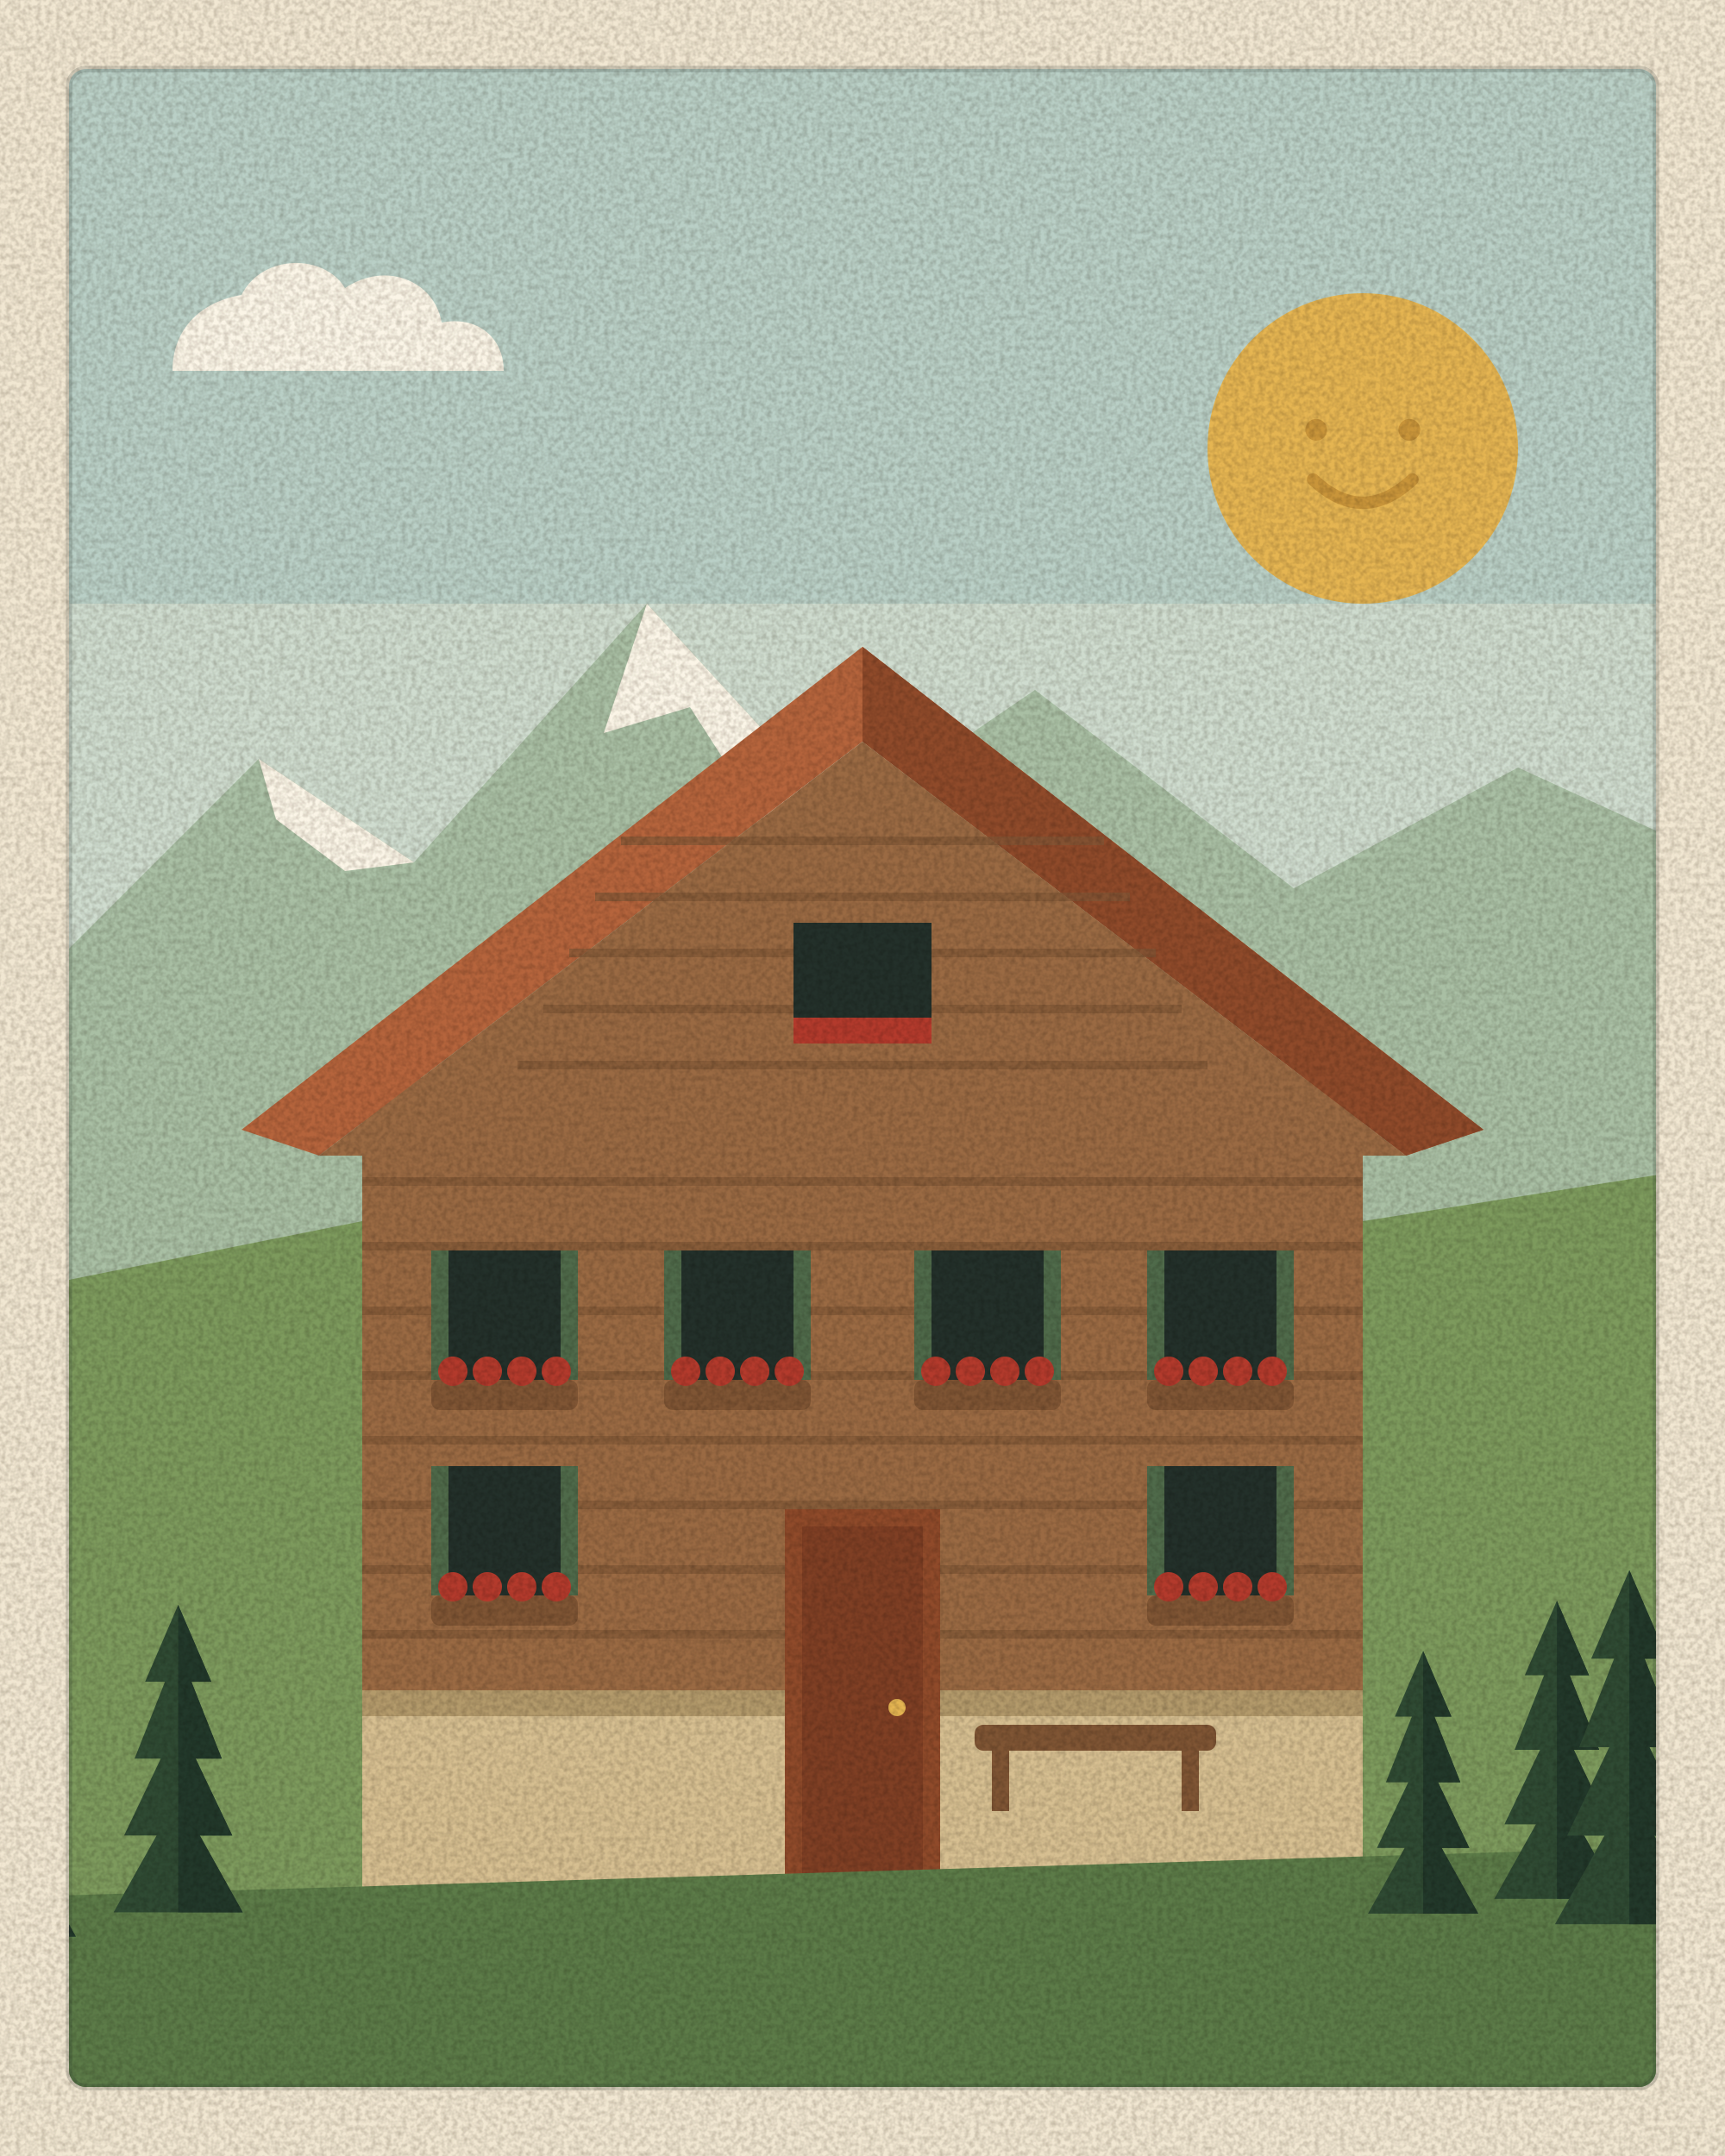
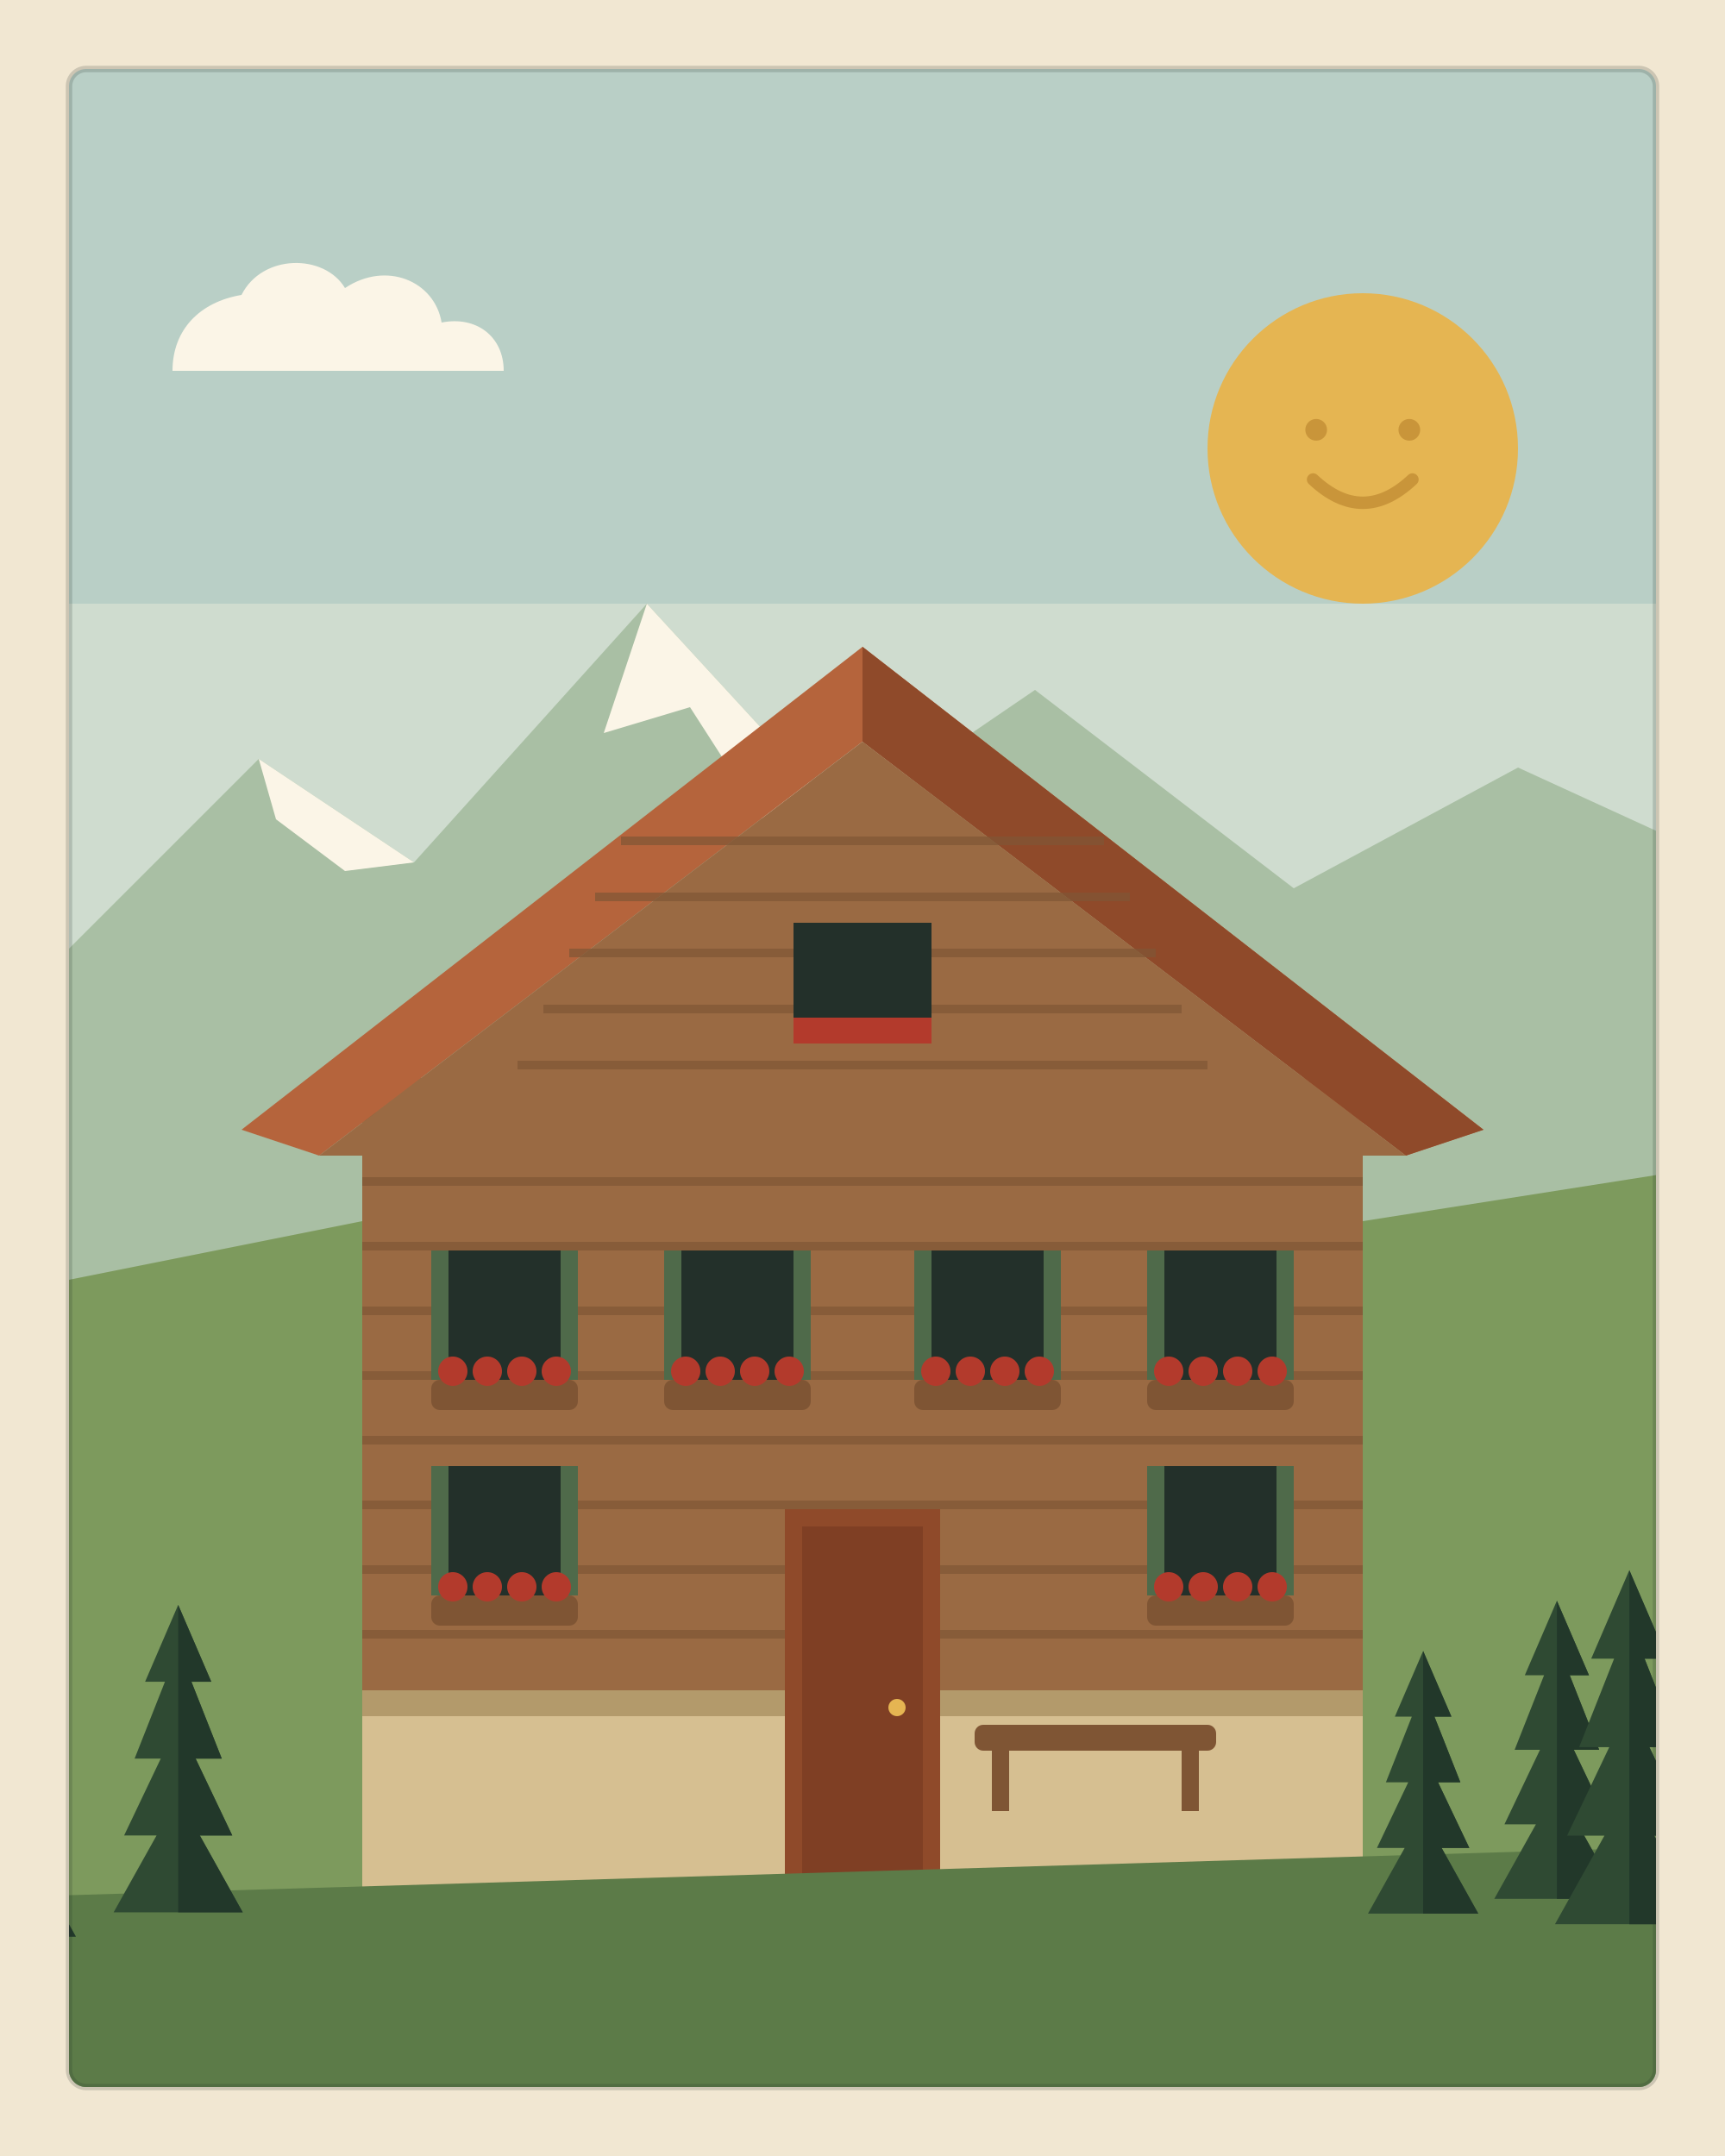
<svg xmlns="http://www.w3.org/2000/svg" preserveAspectRatio="xMidYMid slice" class="sp-art" viewBox="0 0 400 500" role="img" aria-label="A chalet with flower boxes as a vintage Swiss poster">
  <defs>
    <filter id="v-chalet-grain" x="0" y="0" width="100%" height="100%">
      <feTurbulence type="fractalNoise" baseFrequency=".85" numOctaves="2" seed="4" stitchTiles="stitch" />
      <feColorMatrix type="matrix" values="0 0 0 0 .14  0 0 0 0 .12  0 0 0 0 .09  0 0 0 .55 -.18" />
    </filter>
    <clipPath id="v-chalet-clip">
      <rect x="16" y="16" width="368" height="468" rx="4" />
    </clipPath>
  </defs>
  <rect width="400" height="500" fill="#f1e7d2" />
  <g clip-path="url(#v-chalet-clip)">
    <rect width="400" height="500" fill="#b9cfc6" />
    <rect y="140" width="400" height="360" fill="#cfdccf" />
    <rect y="230" width="400" height="270" fill="#e6e2cf" />
    <circle cx="316" cy="104" r="36" fill="#e5b552" />
    <circle cx="305.2" cy="99.68" r="2.52" fill="#c9953a" />
    <circle cx="326.8" cy="99.68" r="2.52" fill="#c9953a" />
    <path d="M304.48 111.2q11.52 10.8 23.04 0" fill="none" stroke="#c9953a" stroke-width="2.88" stroke-linecap="round" />
    <path transform="translate(40 70) scale(0.8)" d="M0 20h96c0-10-8-16-18-14-2-12-16-18-28-10-6-10-24-10-30 2C8 0 0 8 0 20z" fill="#fbf5e7" />
    <polygon points="0,236 60,176 96,200 150,140 196,190 240,160 300,206 352,178 400,200 400,320 0,320" fill="#a9bfa4" />
    <polygon points="150,140 196,190 178,192 160,164 140,170" fill="#fbf5e7" />
    <polygon points="60,176 96,200 80,202 64,190" fill="#fbf5e7" />
    <polygon points="0,300 120,276 260,292 400,270 400,500 0,500" fill="#7d9a5d" />
    <rect x="84" y="250" width="232" height="190" fill="#9a6a43" />
    <rect x="84" y="258" width="232" height="2" fill="#7f5534" opacity=".7" />
    <rect x="84" y="273" width="232" height="2" fill="#7f5534" opacity=".7" />
    <rect x="84" y="288" width="232" height="2" fill="#7f5534" opacity=".7" />
    <rect x="84" y="303" width="232" height="2" fill="#7f5534" opacity=".7" />
    <rect x="84" y="318" width="232" height="2" fill="#7f5534" opacity=".7" />
    <rect x="84" y="333" width="232" height="2" fill="#7f5534" opacity=".7" />
    <rect x="84" y="348" width="232" height="2" fill="#7f5534" opacity=".7" />
    <rect x="84" y="363" width="232" height="2" fill="#7f5534" opacity=".7" />
    <rect x="84" y="378" width="232" height="2" fill="#7f5534" opacity=".7" />
    <rect x="84" y="393" width="232" height="2" fill="#7f5534" opacity=".7" />
    <rect x="84" y="408" width="232" height="2" fill="#7f5534" opacity=".7" />
    <rect x="84" y="423" width="232" height="2" fill="#7f5534" opacity=".7" />
    <rect x="84" y="392" width="232" height="48" fill="#d6bf91" />
    <rect x="84" y="392" width="232" height="6" fill="#b39a6b" />
    <polygon points="56,262 200,150 344,262 326,268 200,172 74,268" fill="#b5643c" />
    <polygon points="200,150 344,262 326,268 200,172" fill="#8f4a2a" />
    <polygon points="74,268 200,172 326,268" fill="#9a6a43" />
    <rect x="120" y="246" width="160" height="2" fill="#7f5534" opacity=".7" />
    <rect x="126" y="233" width="148" height="2" fill="#7f5534" opacity=".7" />
    <rect x="132" y="220" width="136" height="2" fill="#7f5534" opacity=".7" />
    <rect x="138" y="207" width="124" height="2" fill="#7f5534" opacity=".7" />
    <rect x="144" y="194" width="112" height="2" fill="#7f5534" opacity=".7" />
    <rect x="184" y="214" width="32" height="26" fill="#23302a" />
    <rect x="184" y="236" width="32" height="6" fill="#b33a2c" />
    <rect x="104" y="290" width="26" height="30" fill="#23302a" />
    <rect x="100" y="290" width="4" height="30" fill="#4f6a4a" />
    <rect x="130" y="290" width="4" height="30" fill="#4f6a4a" />
    <rect x="100" y="320" width="34" height="7" rx="2" fill="#7f5534" />
    <circle cx="105" cy="318" r="3.4" fill="#b33a2c" />
    <circle cx="113" cy="318" r="3.4" fill="#b33a2c" />
    <circle cx="121" cy="318" r="3.4" fill="#b33a2c" />
    <circle cx="129" cy="318" r="3.4" fill="#b33a2c" />
    <rect x="158" y="290" width="26" height="30" fill="#23302a" />
    <rect x="154" y="290" width="4" height="30" fill="#4f6a4a" />
    <rect x="184" y="290" width="4" height="30" fill="#4f6a4a" />
    <rect x="154" y="320" width="34" height="7" rx="2" fill="#7f5534" />
    <circle cx="159" cy="318" r="3.4" fill="#b33a2c" />
    <circle cx="167" cy="318" r="3.4" fill="#b33a2c" />
    <circle cx="175" cy="318" r="3.4" fill="#b33a2c" />
    <circle cx="183" cy="318" r="3.4" fill="#b33a2c" />
    <rect x="216" y="290" width="26" height="30" fill="#23302a" />
    <rect x="212" y="290" width="4" height="30" fill="#4f6a4a" />
    <rect x="242" y="290" width="4" height="30" fill="#4f6a4a" />
    <rect x="212" y="320" width="34" height="7" rx="2" fill="#7f5534" />
    <circle cx="217" cy="318" r="3.4" fill="#b33a2c" />
    <circle cx="225" cy="318" r="3.4" fill="#b33a2c" />
    <circle cx="233" cy="318" r="3.4" fill="#b33a2c" />
    <circle cx="241" cy="318" r="3.4" fill="#b33a2c" />
    <rect x="270" y="290" width="26" height="30" fill="#23302a" />
    <rect x="266" y="290" width="4" height="30" fill="#4f6a4a" />
    <rect x="296" y="290" width="4" height="30" fill="#4f6a4a" />
    <rect x="266" y="320" width="34" height="7" rx="2" fill="#7f5534" />
    <circle cx="271" cy="318" r="3.4" fill="#b33a2c" />
    <circle cx="279" cy="318" r="3.4" fill="#b33a2c" />
    <circle cx="287" cy="318" r="3.4" fill="#b33a2c" />
    <circle cx="295" cy="318" r="3.4" fill="#b33a2c" />
    <rect x="104" y="340" width="26" height="30" fill="#23302a" />
    <rect x="100" y="340" width="4" height="30" fill="#4f6a4a" />
    <rect x="130" y="340" width="4" height="30" fill="#4f6a4a" />
    <rect x="100" y="370" width="34" height="7" rx="2" fill="#7f5534" />
    <circle cx="105" cy="368" r="3.4" fill="#b33a2c" />
    <circle cx="113" cy="368" r="3.4" fill="#b33a2c" />
    <circle cx="121" cy="368" r="3.4" fill="#b33a2c" />
    <circle cx="129" cy="368" r="3.4" fill="#b33a2c" />
    <rect x="270" y="340" width="26" height="30" fill="#23302a" />
    <rect x="266" y="340" width="4" height="30" fill="#4f6a4a" />
    <rect x="296" y="340" width="4" height="30" fill="#4f6a4a" />
    <rect x="266" y="370" width="34" height="7" rx="2" fill="#7f5534" />
    <circle cx="271" cy="368" r="3.4" fill="#b33a2c" />
    <circle cx="279" cy="368" r="3.4" fill="#b33a2c" />
    <circle cx="287" cy="368" r="3.4" fill="#b33a2c" />
    <circle cx="295" cy="368" r="3.4" fill="#b33a2c" />
    <rect x="182" y="350" width="36" height="90" fill="#8f4a2a" />
    <rect x="186" y="354" width="28" height="82" fill="#7f3f24" />
    <circle cx="208" cy="396" r="2" fill="#e5b552" />
    <rect x="226" y="400" width="56" height="6" rx="2" fill="#7f5534" />
    <rect x="230" y="406" width="4" height="14" fill="#7f5534" />
    <rect x="274" y="406" width="4" height="14" fill="#7f5534" />
    <polygon points="0,440 400,428 400,500 0,500" fill="#5c7b48" />
    <polygon points="330.003,382.876 336.558,398.104 332.625,398.104 338.637,413.333 333.456,413.333 340.716,428.561 334.288,428.561 342.794,443.789 317.211,443.789 325.717,428.561 319.289,428.561 326.549,413.333 321.368,413.333 327.38,398.104 323.447,398.104" fill="#2f4a33" />
    <polygon points="330.003,382.876 330.003,382.876 336.558,398.104 332.625,398.104 338.637,413.333 333.456,413.333 340.716,428.561 334.288,428.561 342.794,443.789 330.003,443.789" fill="#22382a" />
    <polygon points="361.019,371.229 368.459,388.512 363.995,388.512 370.818,405.795 364.938,405.795 373.177,423.078 365.882,423.078 375.536,440.361 346.501,440.361 356.155,423.078 348.86,423.078 357.099,405.795 351.219,405.795 358.043,388.512 353.578,388.512" fill="#2f4a33" />
    <polygon points="361.019,371.229 361.019,371.229 368.459,388.512 363.995,388.512 370.818,405.795 364.938,405.795 373.177,423.078 365.882,423.078 375.536,440.361 361.019,440.361" fill="#22382a" />
    <polygon points="377.815,364.138 386.651,384.663 381.349,384.663 389.453,405.188 382.47,405.188 392.254,425.713 383.591,425.713 395.056,446.238 360.574,446.238 372.039,425.713 363.376,425.713 373.16,405.188 366.177,405.188 374.281,384.663 368.979,384.663" fill="#2f4a33" />
    <polygon points="377.815,364.138 377.815,364.138 386.651,384.663 381.349,384.663 389.453,405.188 382.47,405.188 392.254,425.713 383.591,425.713 395.056,446.238 377.815,446.238" fill="#22382a" />
    <polygon points="0.005,365.429 9.013,386.353 3.608,386.353 11.869,407.277 4.75,407.277 14.725,428.201 5.893,428.201 17.581,449.126 -17.571,449.126 -5.883,428.201 -14.715,428.201 -4.741,407.277 -11.859,407.277 -3.598,386.353 -9.003,386.353" fill="#2f4a33" />
    <polygon points="0.005,365.429 0.005,365.429 9.013,386.353 3.608,386.353 11.869,407.277 4.75,407.277 14.725,428.201 5.893,428.201 17.581,449.126 0.005,449.126" fill="#22382a" />
    <polygon points="41.318,372.19 48.993,390.017 44.388,390.017 51.426,407.844 45.361,407.844 53.859,425.671 46.334,425.671 56.293,443.498 26.343,443.498 36.301,425.671 28.777,425.671 37.275,407.844 31.21,407.844 38.248,390.017 33.643,390.017" fill="#2f4a33" />
    <polygon points="41.318,372.19 41.318,372.19 48.993,390.017 44.388,390.017 51.426,407.844 45.361,407.844 53.859,425.671 46.334,425.671 56.293,443.498 41.318,443.498" fill="#22382a" />
  </g>
  <rect x="16" y="16" width="368" height="468" rx="4" fill="none" stroke="#23302a" stroke-opacity=".18" stroke-width="1.5" />
-   <rect width="400" height="500" filter="url(#v-chalet-grain)" style="mix-blend-mode:multiply" />
</svg>
